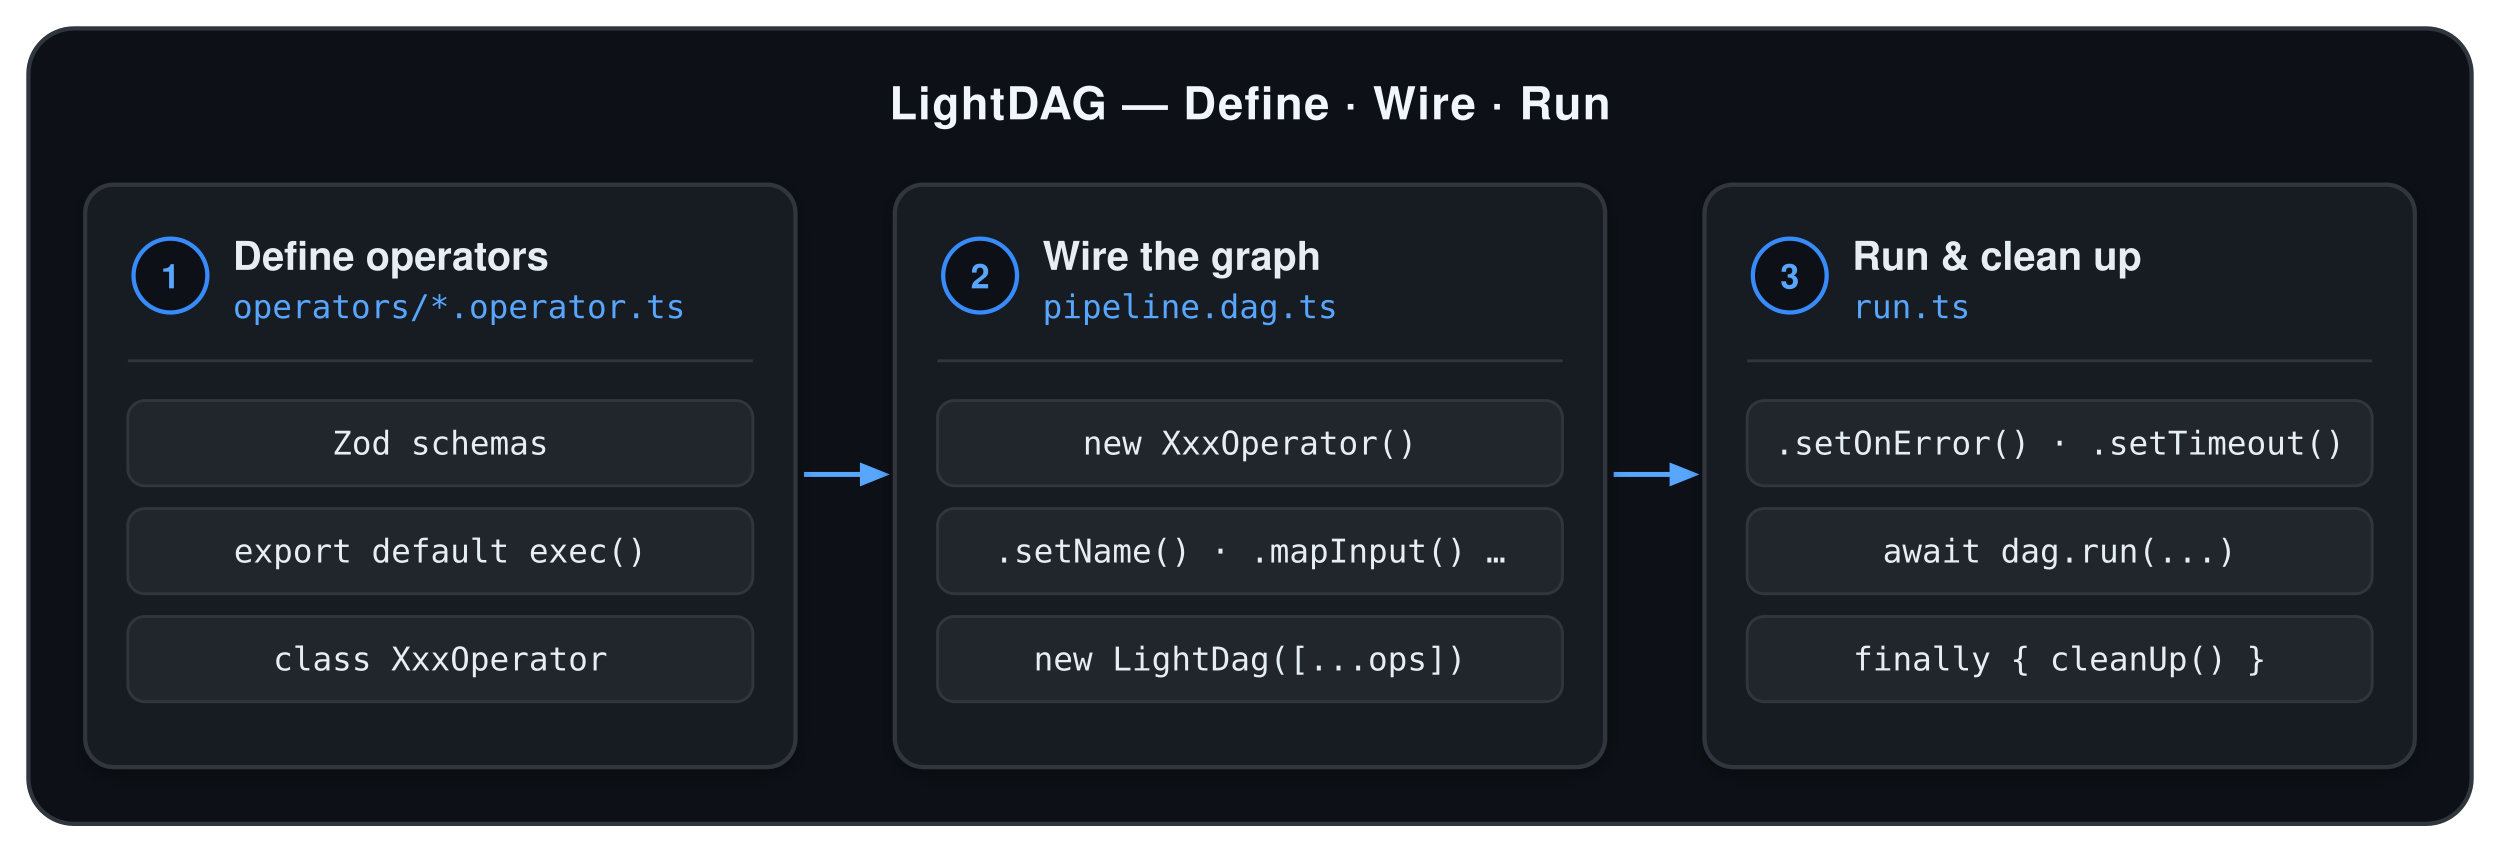
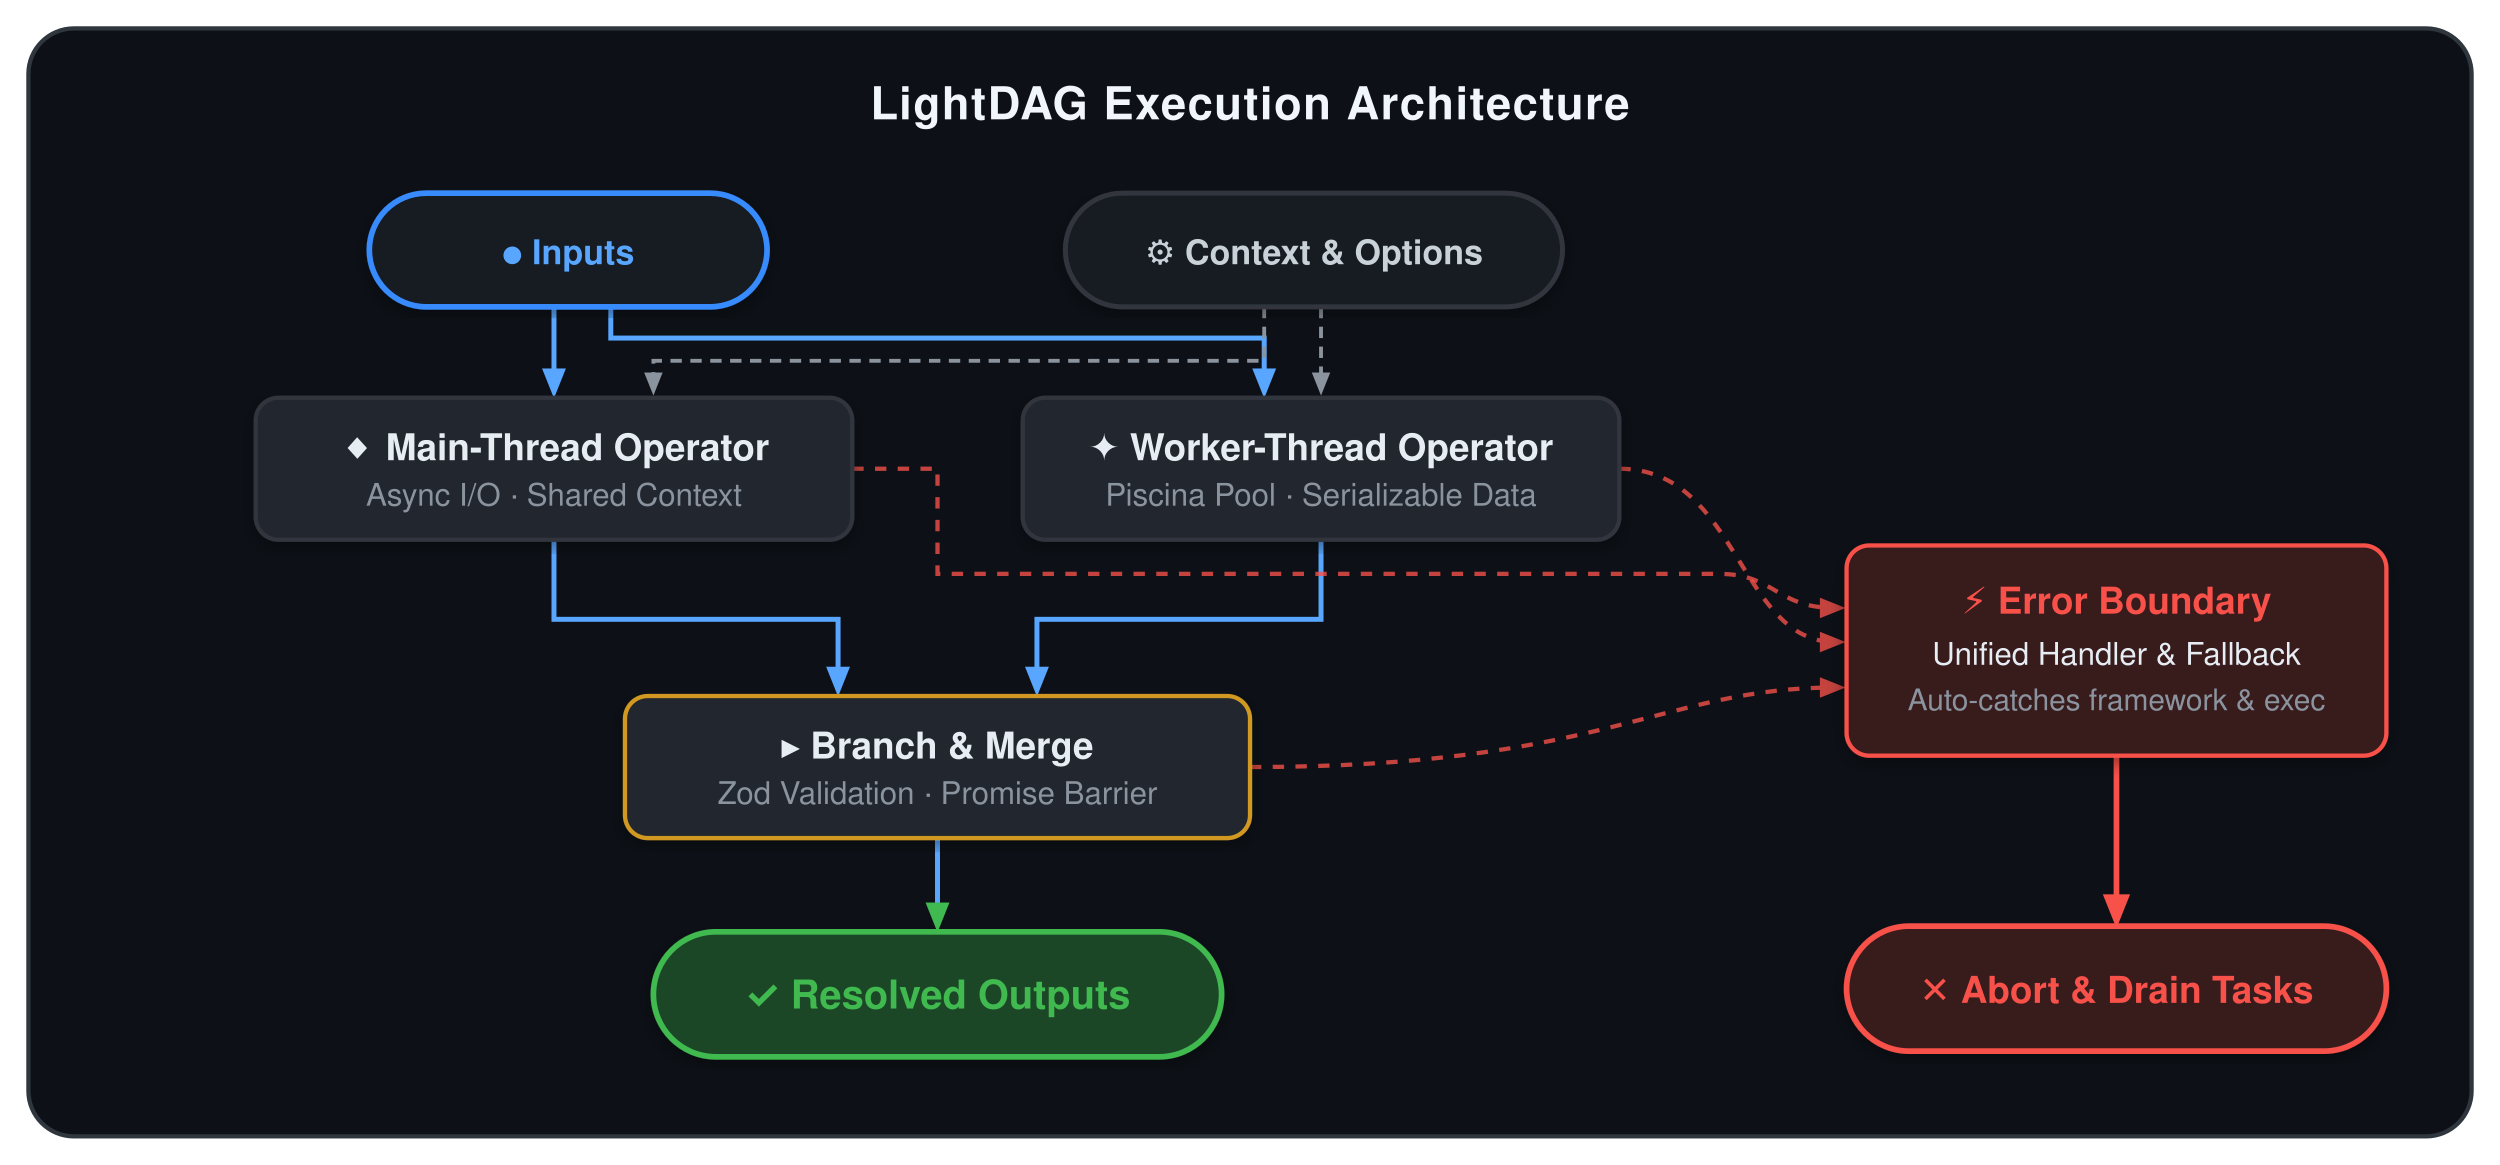
- <svg xmlns="http://www.w3.org/2000/svg" viewBox="0 0 880 300" width="100%" height="100%" style="background-color: #0d1117; font-family: -apple-system, BlinkMacSystemFont, 'Segoe UI', Helvetica, Arial, sans-serif;">
+ <svg xmlns="http://www.w3.org/2000/svg" viewBox="0 0 880 410" width="100%" height="100%" style="background-color: #0d1117; font-family: -apple-system, BlinkMacSystemFont, 'Segoe UI', Helvetica, Arial, sans-serif;">
  <defs>
    <marker id="arrow" viewBox="0 0 10 10" refX="6" refY="5" markerWidth="6" markerHeight="6" orient="auto-start-reverse">
      <path d="M 0 1 L 10 5 L 0 9 z" fill="#58a6ff" />
+     </marker>
+     <marker id="arrow-muted" viewBox="0 0 10 10" refX="6" refY="5" markerWidth="6" markerHeight="6" orient="auto-start-reverse">
+       <path d="M 0 1 L 10 5 L 0 9 z" fill="#8b949e" />
+     </marker>
+     <marker id="arrow-error" viewBox="0 0 10 10" refX="6" refY="5" markerWidth="6" markerHeight="6" orient="auto-start-reverse">
+       <path d="M 0 1 L 10 5 L 0 9 z" fill="#f85149" />
+     </marker>
+     <marker id="arrow-success" viewBox="0 0 10 10" refX="6" refY="5" markerWidth="6" markerHeight="6" orient="auto-start-reverse">
+       <path d="M 0 1 L 10 5 L 0 9 z" fill="#3fb950" />
    </marker>
    <filter id="shadow" x="-5%" y="-5%" width="110%" height="115%">
      <feDropShadow dx="0" dy="2" stdDeviation="3" flood-color="#000000" flood-opacity="0.4" />
    </filter>
  </defs>
  <style>
-     .title { font-size: 16px; font-weight: 700; fill: #f0f6fc; letter-spacing: 0.5px; }
-     .node-title { font-size: 14px; font-weight: 600; fill: #e6edf3; }
-     .mono { font-family: ui-monospace, SFMono-Regular, Menlo, Consolas, monospace; font-size: 11.5px; fill: #e6edf3; }
-     .accent { fill: #58a6ff; }
-     .step { font-size: 12px; font-weight: 700; fill: #58a6ff; }
+     .node-title { font-size: 13px; font-weight: 600; fill: #e6edf3; }
+     .node-sub { font-size: 11px; fill: #8b949e; }
+     .badge-text { font-size: 12px; font-weight: 600; fill: #58a6ff; }
    .conn { fill: none; stroke: #58a6ff; stroke-width: 1.75; }
-     .card { fill: #161b22; stroke: #30363d; stroke-width: 1.5; }
-     .chip { fill: #21262d; stroke: #30363d; stroke-width: 1; }
+     .conn-ctx { fill: none; stroke: #8b949e; stroke-width: 1.35; stroke-dasharray: 4,3; }
+     .conn-err { fill: none; stroke: #f85149; stroke-width: 1.5; stroke-dasharray: 4,4; opacity: 0.78; }
  </style>
-   <rect x="10" y="10" width="860" height="280" rx="16" fill="#0d1117" stroke="#30363d" stroke-width="1.5" />
-   <text x="440" y="42" text-anchor="middle" class="title">LightDAG — Define · Wire · Run</text>
-   <path d="M 283 167 L 309 167" class="conn" marker-end="url(#arrow)" />
-   <path d="M 568 167 L 594 167" class="conn" marker-end="url(#arrow)" />
+   <rect x="10" y="10" width="860" height="390" rx="16" fill="#0d1117" stroke="#30363d" stroke-width="1.5" />
+   <text x="440" y="42" text-anchor="middle" font-size="16" font-weight="700" fill="#f0f6fc" letter-spacing="0.5">LightDAG Execution Architecture</text>
+   <path d="M 195 108 L 195 136" class="conn" marker-end="url(#arrow)" />
+   <path d="M 215 108 L 215 119 L 445 119 L 445 136" class="conn" marker-end="url(#arrow)" />
+   <path d="M 465 108 L 465 136" class="conn-ctx" marker-end="url(#arrow-muted)" />
+   <path d="M 445 108 L 445 127 L 230 127 L 230 136" class="conn-ctx" marker-end="url(#arrow-muted)" />
+   <path d="M 195 190 L 195 218 L 295 218 L 295 241" class="conn" marker-end="url(#arrow)" />
+   <path d="M 465 190 L 465 218 L 365 218 L 365 241" class="conn" marker-end="url(#arrow)" />
+   <path d="M 330 295 L 330 324" class="conn" stroke="#3fb950" stroke-width="2" marker-end="url(#arrow-success)" />
+   <path d="M 300 165 L 330 165 L 330 202 L 605 202 C 625 202, 625 214, 646 214" class="conn-err" marker-end="url(#arrow-error)" />
+   <path d="M 570 165 C 612 165, 612 226, 646 226" class="conn-err" marker-end="url(#arrow-error)" />
+   <path d="M 440 270 C 565 270, 585 242, 646 242" class="conn-err" marker-end="url(#arrow-error)" />
+   <path d="M 745 266 L 745 322" stroke="#f85149" stroke-width="2" fill="none" marker-end="url(#arrow-error)" />
  <g filter="url(#shadow)">
-     <rect x="30" y="65" width="250" height="205" rx="10" class="card" />
+     <rect x="130" y="68" width="140" height="40" rx="20" fill="#161b22" stroke="#388bfd" stroke-width="2" />
+     <text x="200" y="93" text-anchor="middle" class="badge-text">● Inputs</text>
  </g>
-   <circle cx="60" cy="97" r="13" fill="#0d1117" stroke="#388bfd" stroke-width="1.5" />
-   <text x="60" y="101.5" text-anchor="middle" class="step">1</text>
-   <text x="82" y="95" class="node-title">Define operators</text>
-   <text x="82" y="112" class="mono accent">operators/*.operator.ts</text>
-   <line x1="45" y1="127" x2="265" y2="127" stroke="#30363d" />
-   <rect x="45" y="141" width="220" height="30" rx="6" class="chip" />
-   <text x="155" y="160" text-anchor="middle" class="mono">Zod schemas</text>
-   <rect x="45" y="179" width="220" height="30" rx="6" class="chip" />
-   <text x="155" y="198" text-anchor="middle" class="mono">export default exec()</text>
-   <rect x="45" y="217" width="220" height="30" rx="6" class="chip" />
-   <text x="155" y="236" text-anchor="middle" class="mono">class XxxOperator</text>
  <g filter="url(#shadow)">
-     <rect x="315" y="65" width="250" height="205" rx="10" class="card" />
+     <rect x="375" y="68" width="175" height="40" rx="20" fill="#161b22" stroke="#30363d" stroke-width="1.75" />
+     <text x="462.5" y="93" text-anchor="middle" font-size="12" font-weight="600" fill="#c9d1d9">⚙ Context &amp; Options</text>
  </g>
-   <circle cx="345" cy="97" r="13" fill="#0d1117" stroke="#388bfd" stroke-width="1.5" />
-   <text x="345" y="101.5" text-anchor="middle" class="step">2</text>
-   <text x="367" y="95" class="node-title">Wire the graph</text>
-   <text x="367" y="112" class="mono accent">pipeline.dag.ts</text>
-   <line x1="330" y1="127" x2="550" y2="127" stroke="#30363d" />
-   <rect x="330" y="141" width="220" height="30" rx="6" class="chip" />
-   <text x="440" y="160" text-anchor="middle" class="mono">new XxxOperator()</text>
-   <rect x="330" y="179" width="220" height="30" rx="6" class="chip" />
-   <text x="440" y="198" text-anchor="middle" class="mono">.setName() · .mapInput() …</text>
-   <rect x="330" y="217" width="220" height="30" rx="6" class="chip" />
-   <text x="440" y="236" text-anchor="middle" class="mono">new LightDag([...ops])</text>
  <g filter="url(#shadow)">
-     <rect x="600" y="65" width="250" height="205" rx="10" class="card" />
+     <rect x="90" y="140" width="210" height="50" rx="8" fill="#21262d" stroke="#30363d" stroke-width="1.5" />
+     <text x="195" y="162" text-anchor="middle" class="node-title">◆ Main-Thread Operator</text>
+     <text x="195" y="178" text-anchor="middle" class="node-sub">Async I/O · Shared Context</text>
  </g>
-   <circle cx="630" cy="97" r="13" fill="#0d1117" stroke="#388bfd" stroke-width="1.5" />
-   <text x="630" y="101.5" text-anchor="middle" class="step">3</text>
-   <text x="652" y="95" class="node-title">Run &amp; clean up</text>
-   <text x="652" y="112" class="mono accent">run.ts</text>
-   <line x1="615" y1="127" x2="835" y2="127" stroke="#30363d" />
-   <rect x="615" y="141" width="220" height="30" rx="6" class="chip" />
-   <text x="725" y="160" text-anchor="middle" class="mono">.setOnError() · .setTimeout()</text>
-   <rect x="615" y="179" width="220" height="30" rx="6" class="chip" />
-   <text x="725" y="198" text-anchor="middle" class="mono">await dag.run(...)</text>
-   <rect x="615" y="217" width="220" height="30" rx="6" class="chip" />
-   <text x="725" y="236" text-anchor="middle" class="mono">finally { cleanUp() }</text>
+   <g filter="url(#shadow)">
+     <rect x="360" y="140" width="210" height="50" rx="8" fill="#21262d" stroke="#30363d" stroke-width="1.5" />
+     <text x="465" y="162" text-anchor="middle" class="node-title">✦ Worker-Thread Operator</text>
+     <text x="465" y="178" text-anchor="middle" class="node-sub">Piscina Pool · Serializable Data</text>
+   </g>
+   <g filter="url(#shadow)">
+     <rect x="220" y="245" width="220" height="50" rx="8" fill="#21262d" stroke="#d29922" stroke-width="1.5" />
+     <text x="330" y="267" text-anchor="middle" class="node-title" fill="#f0e6c8">▸ Branch &amp; Merge</text>
+     <text x="330" y="283" text-anchor="middle" class="node-sub">Zod Validation · Promise Barrier</text>
+   </g>
+   <g filter="url(#shadow)">
+     <rect x="230" y="328" width="200" height="44" rx="22" fill="#1b4728" stroke="#3fb950" stroke-width="2" />
+     <text x="330" y="355" text-anchor="middle" font-size="14" font-weight="700" fill="#3fb950">✓ Resolved Outputs</text>
+   </g>
+   <g filter="url(#shadow)">
+     <rect x="650" y="192" width="190" height="74" rx="8" fill="#381a1e" stroke="#f85149" stroke-width="1.5" />
+     <text x="745" y="216" text-anchor="middle" font-size="13" font-weight="700" fill="#f85149">⚡ Error Boundary</text>
+     <text x="745" y="234" text-anchor="middle" font-size="11" fill="#e6edf3">Unified Handler &amp; Fallback</text>
+     <text x="745" y="250" text-anchor="middle" font-size="10.5" fill="#8b949e">Auto-catches framework &amp; exec</text>
+   </g>
+   <g filter="url(#shadow)">
+     <rect x="650" y="326" width="190" height="44" rx="22" fill="#381a1e" stroke="#f85149" stroke-width="2" />
+     <text x="745" y="353" text-anchor="middle" font-size="13" font-weight="700" fill="#f85149">✕ Abort &amp; Drain Tasks</text>
+   </g>
</svg>
